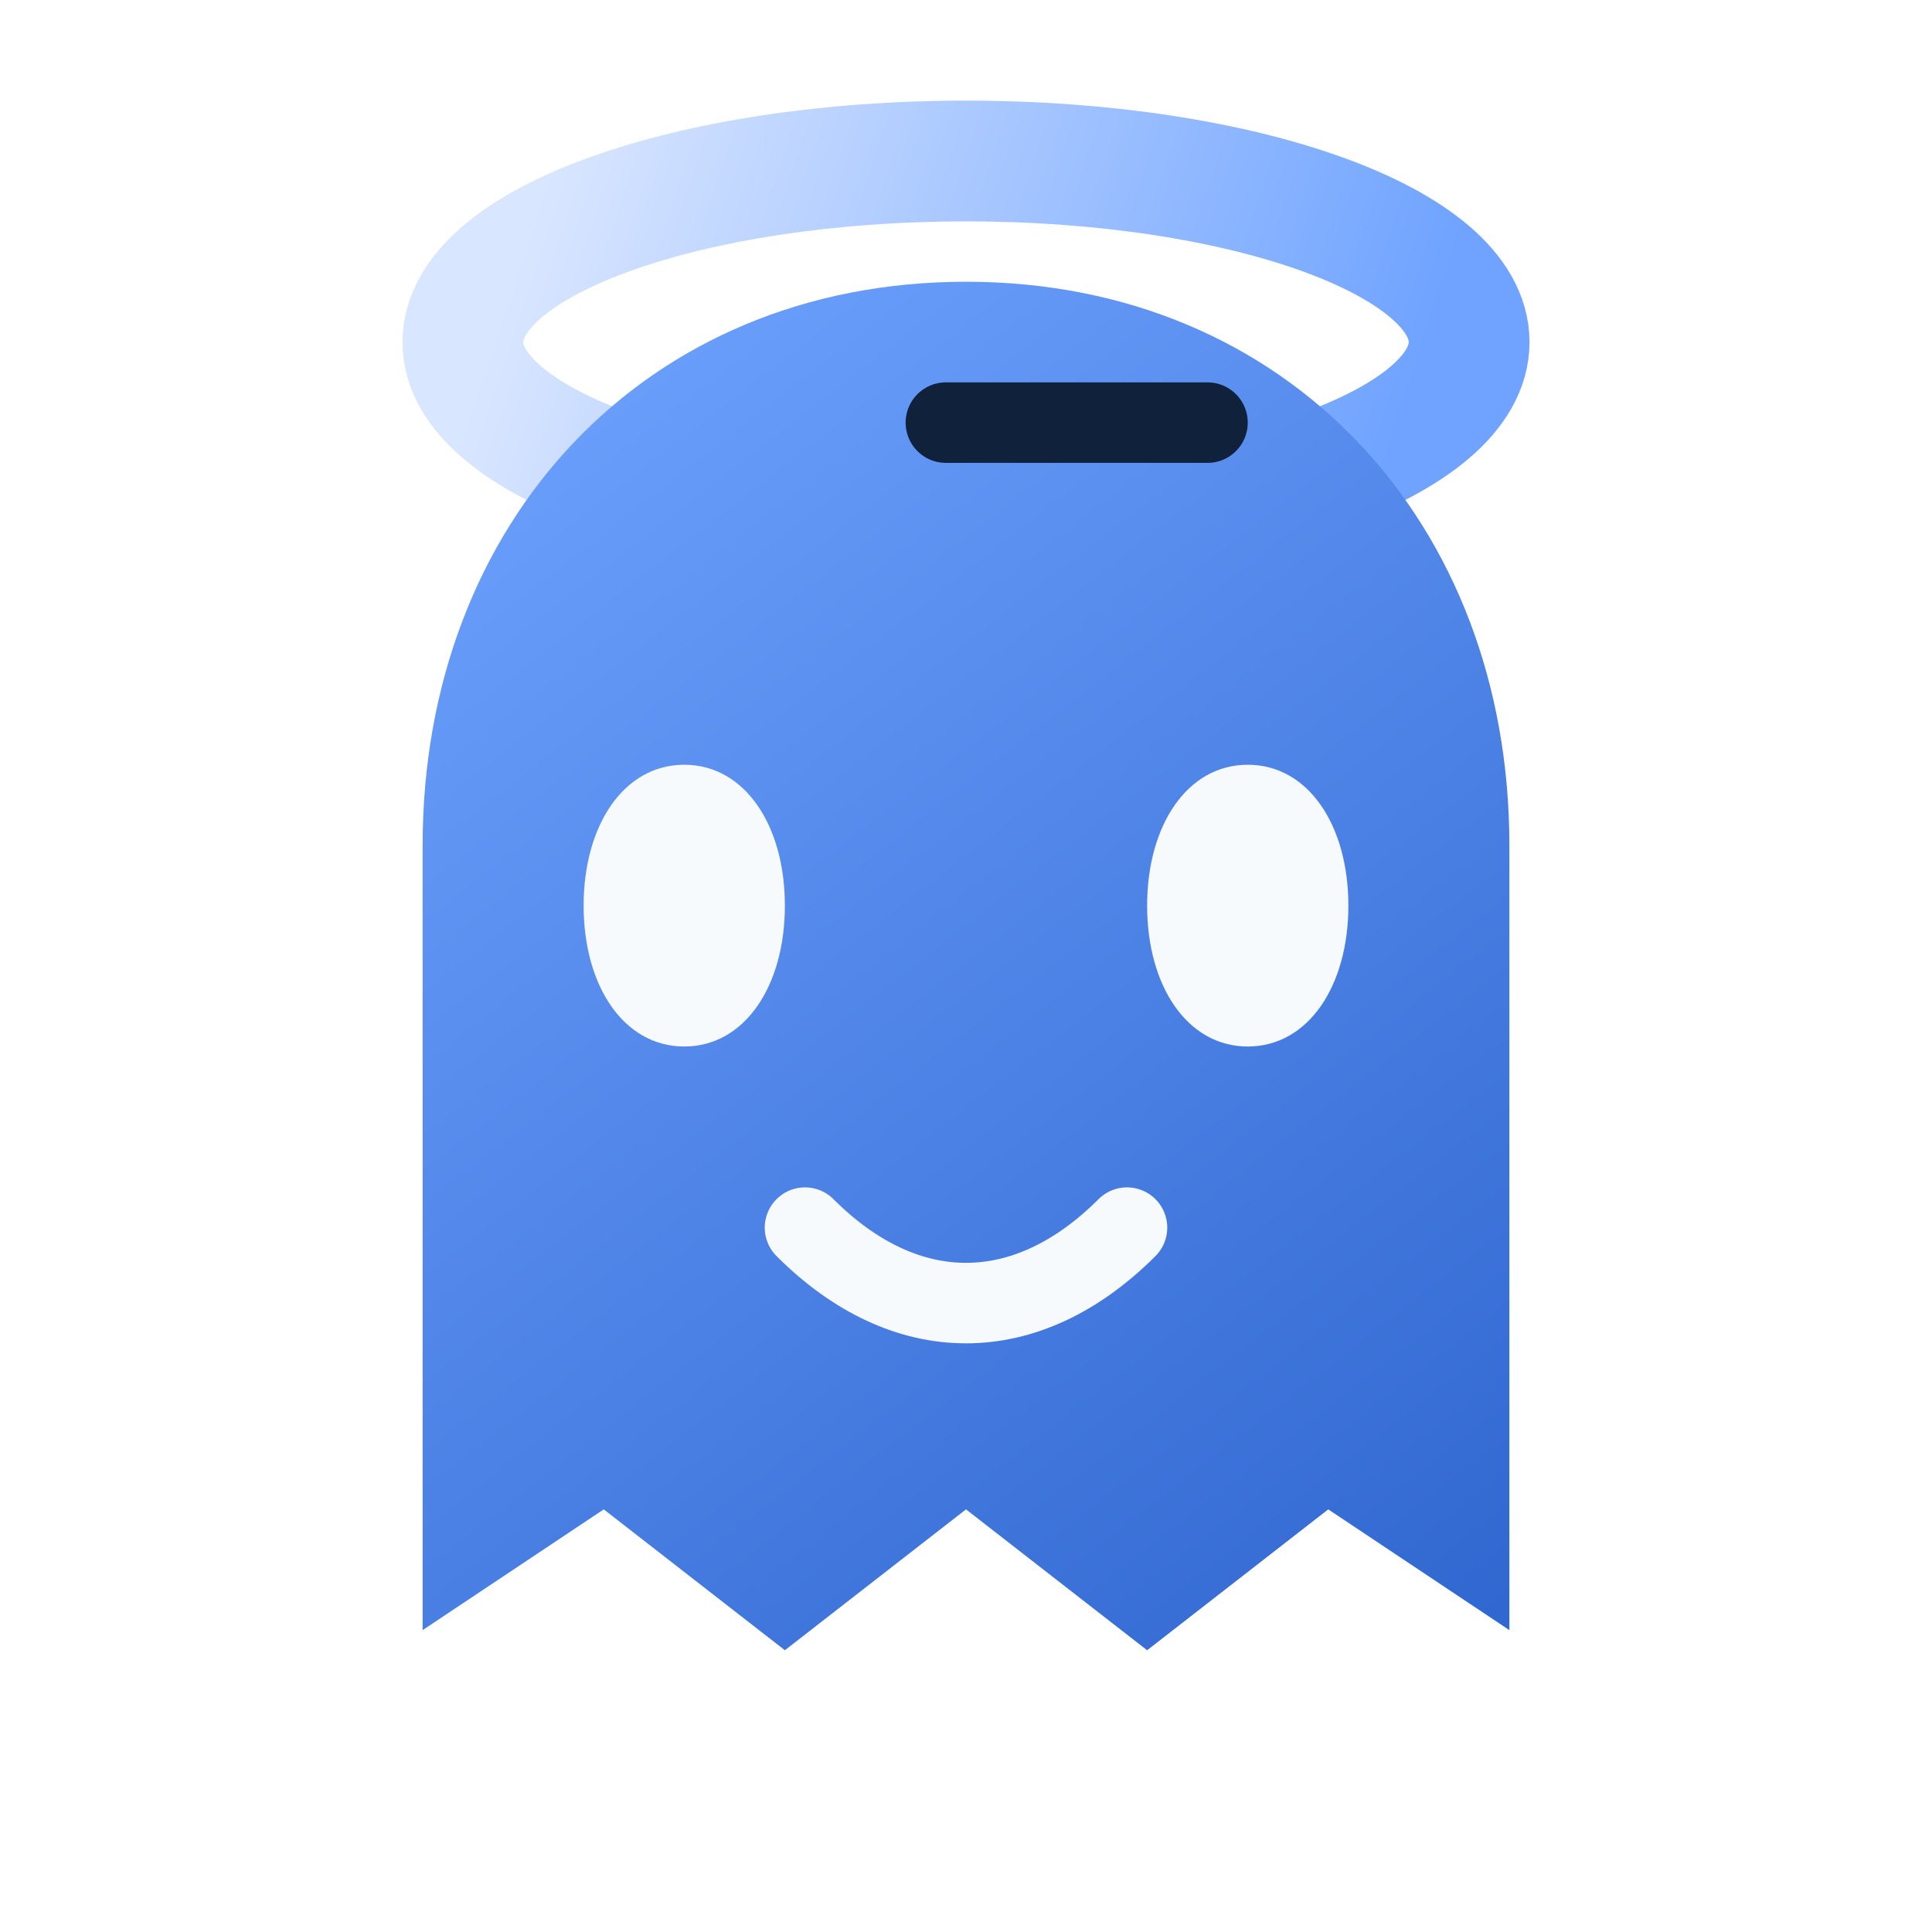
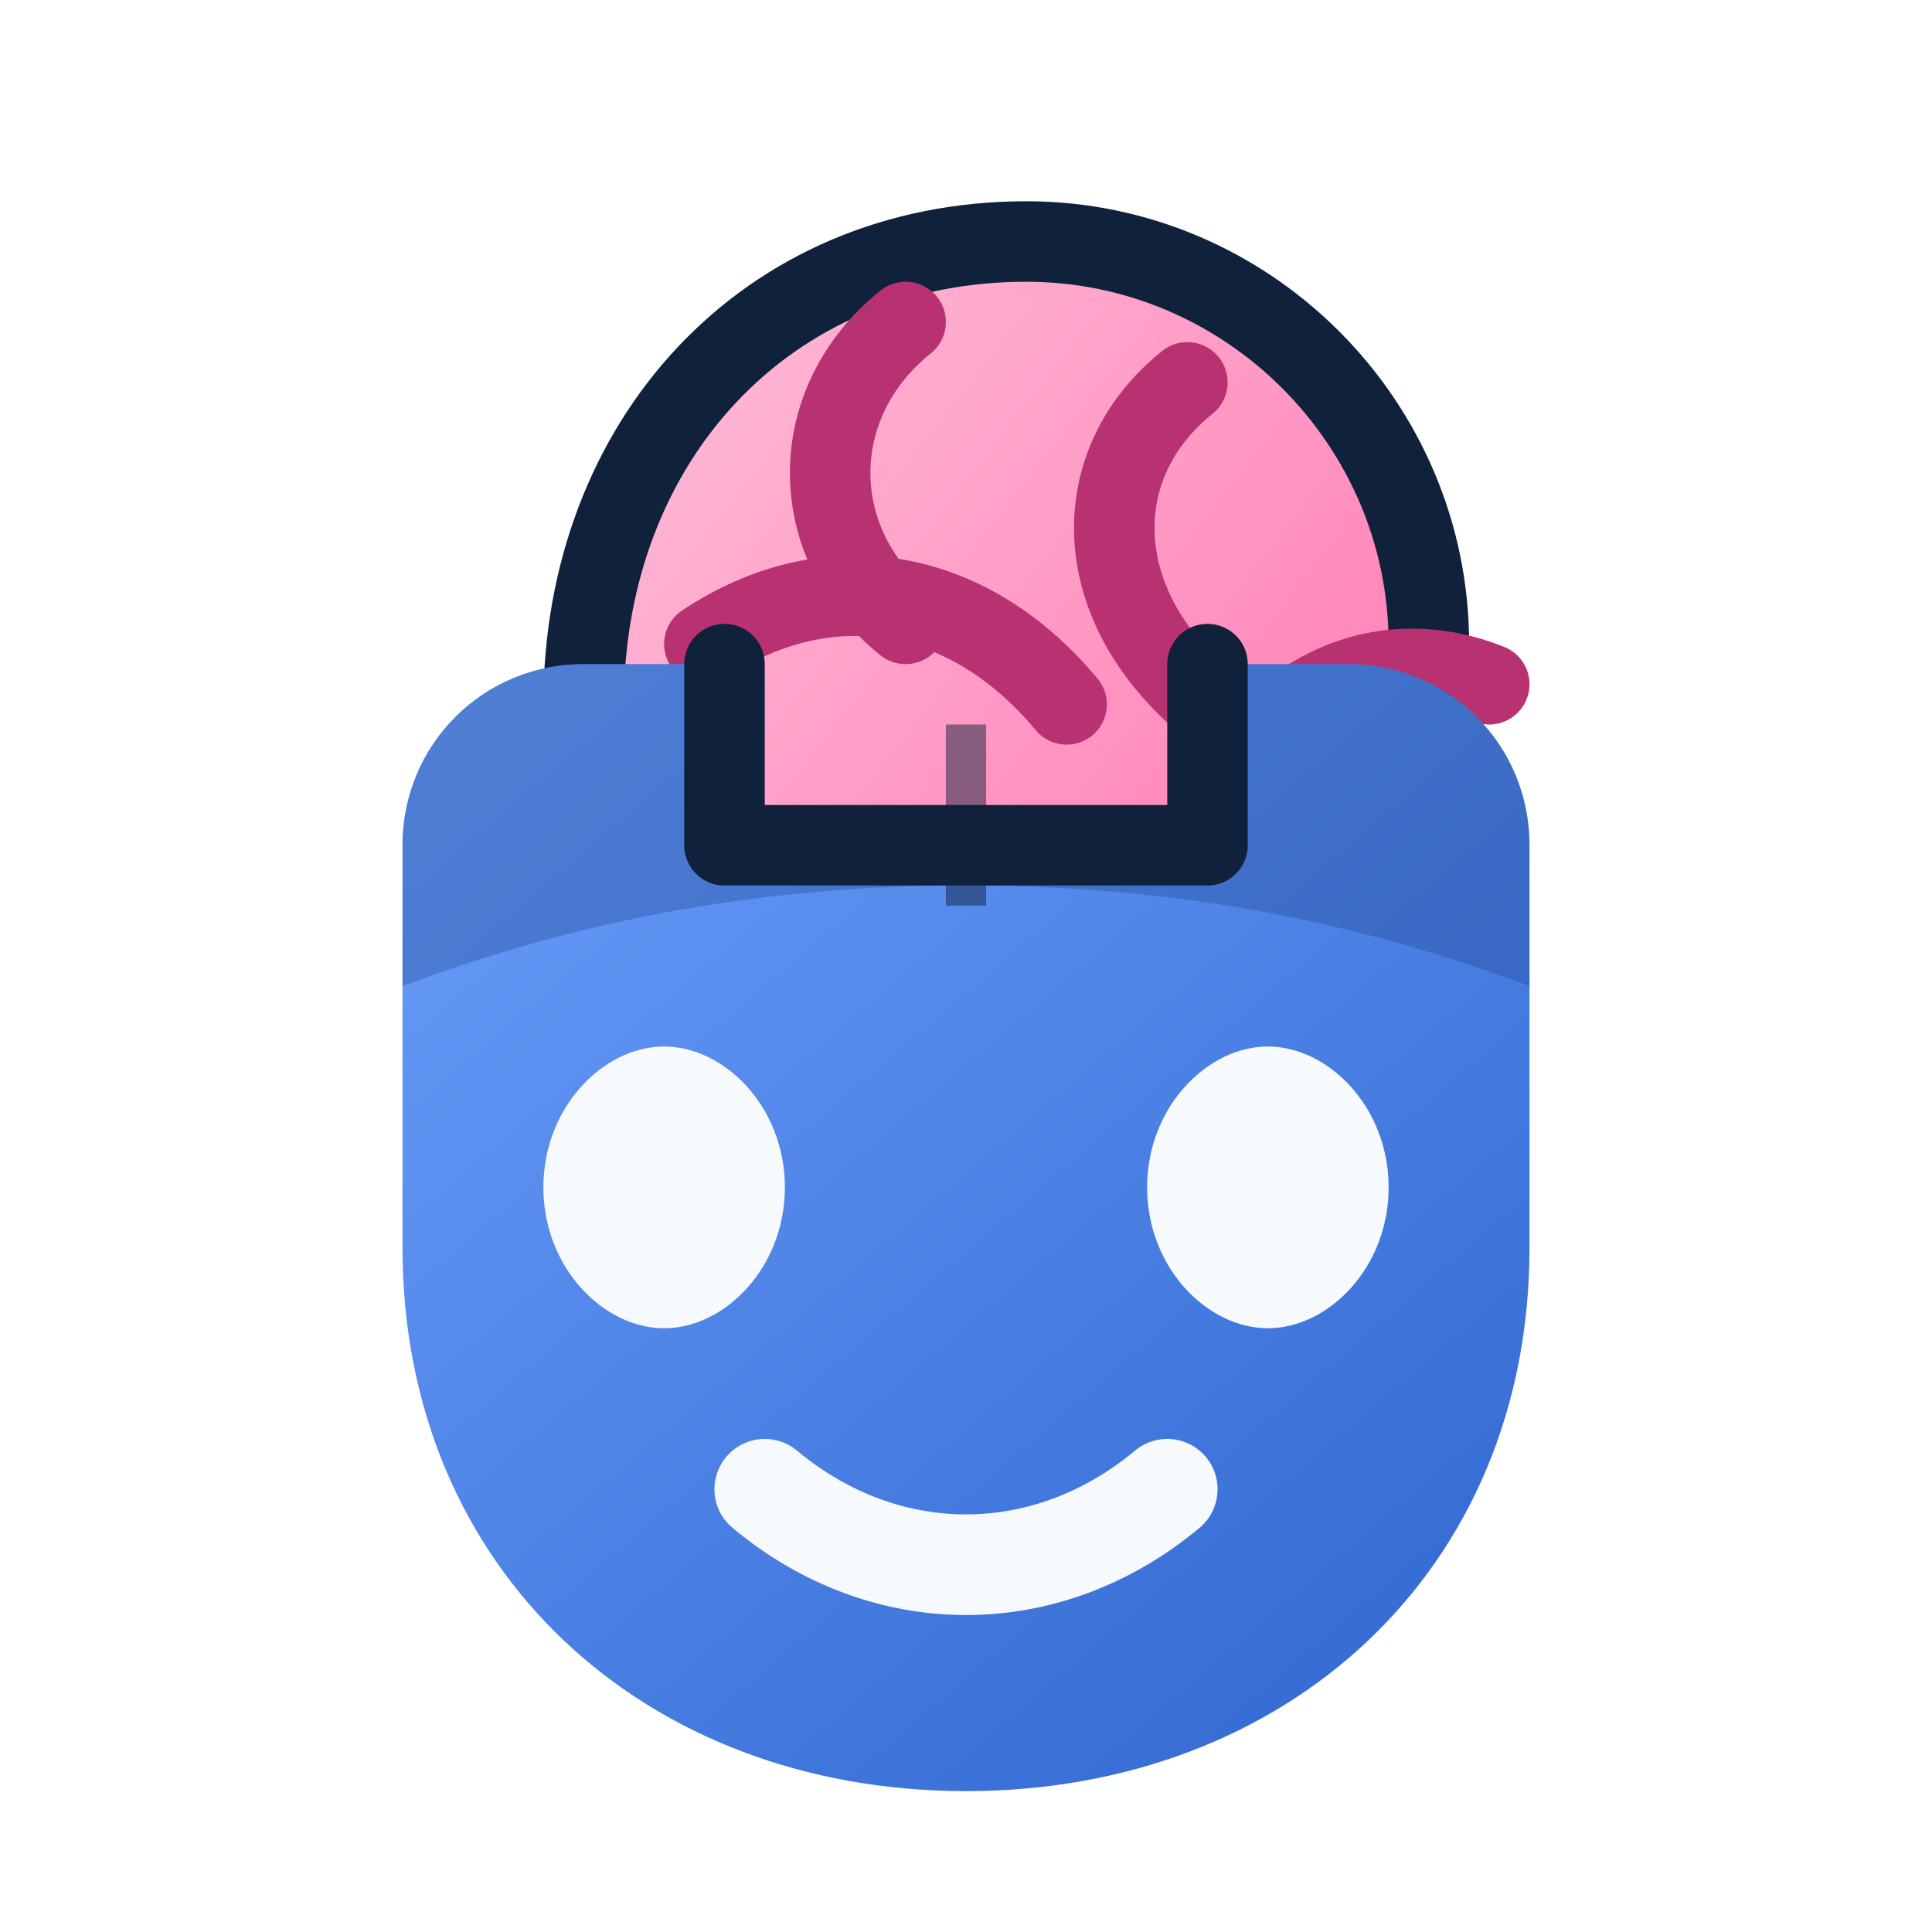
<svg xmlns="http://www.w3.org/2000/svg" viewBox="0 0 96 96" role="img" aria-labelledby="title desc">
  <defs>
-     <linearGradient id="body" x1="22" x2="74" y1="16" y2="83" gradientUnits="userSpaceOnUse">
+     <linearGradient id="head" x1="21" x2="75" y1="25" y2="88" gradientUnits="userSpaceOnUse">
      <stop stop-color="#6fa3ff" />
      <stop offset="1" stop-color="#2f66cf" />
    </linearGradient>
-     <linearGradient id="halo" x1="27" x2="69" y1="9" y2="23" gradientUnits="userSpaceOnUse">
-       <stop stop-color="#d9e6ff" />
-       <stop offset="1" stop-color="#6fa3ff" />
+     <linearGradient id="brain" x1="29" x2="70" y1="11" y2="43" gradientUnits="userSpaceOnUse">
+       <stop stop-color="#ffc1d9" />
+       <stop offset="1" stop-color="#ff7eb6" />
    </linearGradient>
  </defs>
-   <ellipse cx="48" cy="17" rx="25" ry="9" fill="none" stroke="url(#halo)" stroke-width="6" />
-   <path fill="url(#body)" d="M21 81V42c0-16 11-28 27-28s27 12 27 28v39l-9-6-9 7-9-7-9 7-9-7-9 6Z" />
-   <path fill="#f7fafc" d="M39 45c0 4-2 7-5 7s-5-3-5-7 2-7 5-7 5 3 5 7Zm28 0c0 4-2 7-5 7s-5-3-5-7 2-7 5-7 5 3 5 7Z" />
-   <path fill="none" stroke="#f7fafc" stroke-linecap="round" stroke-width="4" d="M40 61c5 5 11 5 16 0" />
-   <path fill="none" stroke="#10213b" stroke-linecap="round" stroke-width="4" d="M47 21h13" />
+   <path fill="url(#brain)" stroke="#10213b" stroke-linejoin="round" stroke-width="4" d="M29 35c0-13 9-23 22-23 11 0 20 9 20 20 0 10-8 18-18 18H35c-4-3-6-8-6-15Z" />
+   <path fill="none" stroke="#b83271" stroke-linecap="round" stroke-width="4" d="M45 16c-5 4-5 11 0 15m14-12c-5 4-5 11 1 16M35 32c6-4 13-3 18 3m8 4c3-5 8-7 13-5" />
+   <path fill="url(#head)" d="M20 42c0-5 4-9 9-9h7v9h24v-9h7c5 0 9 4 9 9v20c0 16-12 27-28 27S20 78 20 62V42Z" />
+   <path fill="#1f468f" d="M20 42c0-5 4-9 9-9h7v9h24v-9h7c5 0 9 4 9 9v7c-8-3-17-5-28-5s-20 2-28 5v-7Z" opacity="0.35" />
+   <path fill="none" stroke="#10213b" stroke-linecap="round" stroke-linejoin="round" stroke-width="4" d="M36 33v9h24v-9" />
+   <path fill="#f7fafc" d="M39 59c0 4-3 7-6 7s-6-3-6-7 3-7 6-7 6 3 6 7Zm30 0c0 4-3 7-6 7s-6-3-6-7 3-7 6-7 6 3 6 7Z" />
+   <path fill="none" stroke="#f7fafc" stroke-linecap="round" stroke-width="5" d="M38 74c6 5 14 5 20 0" />
+   <path fill="#10213b" d="M49 45h-2v-9h2v9Z" opacity="0.5" />
</svg>
